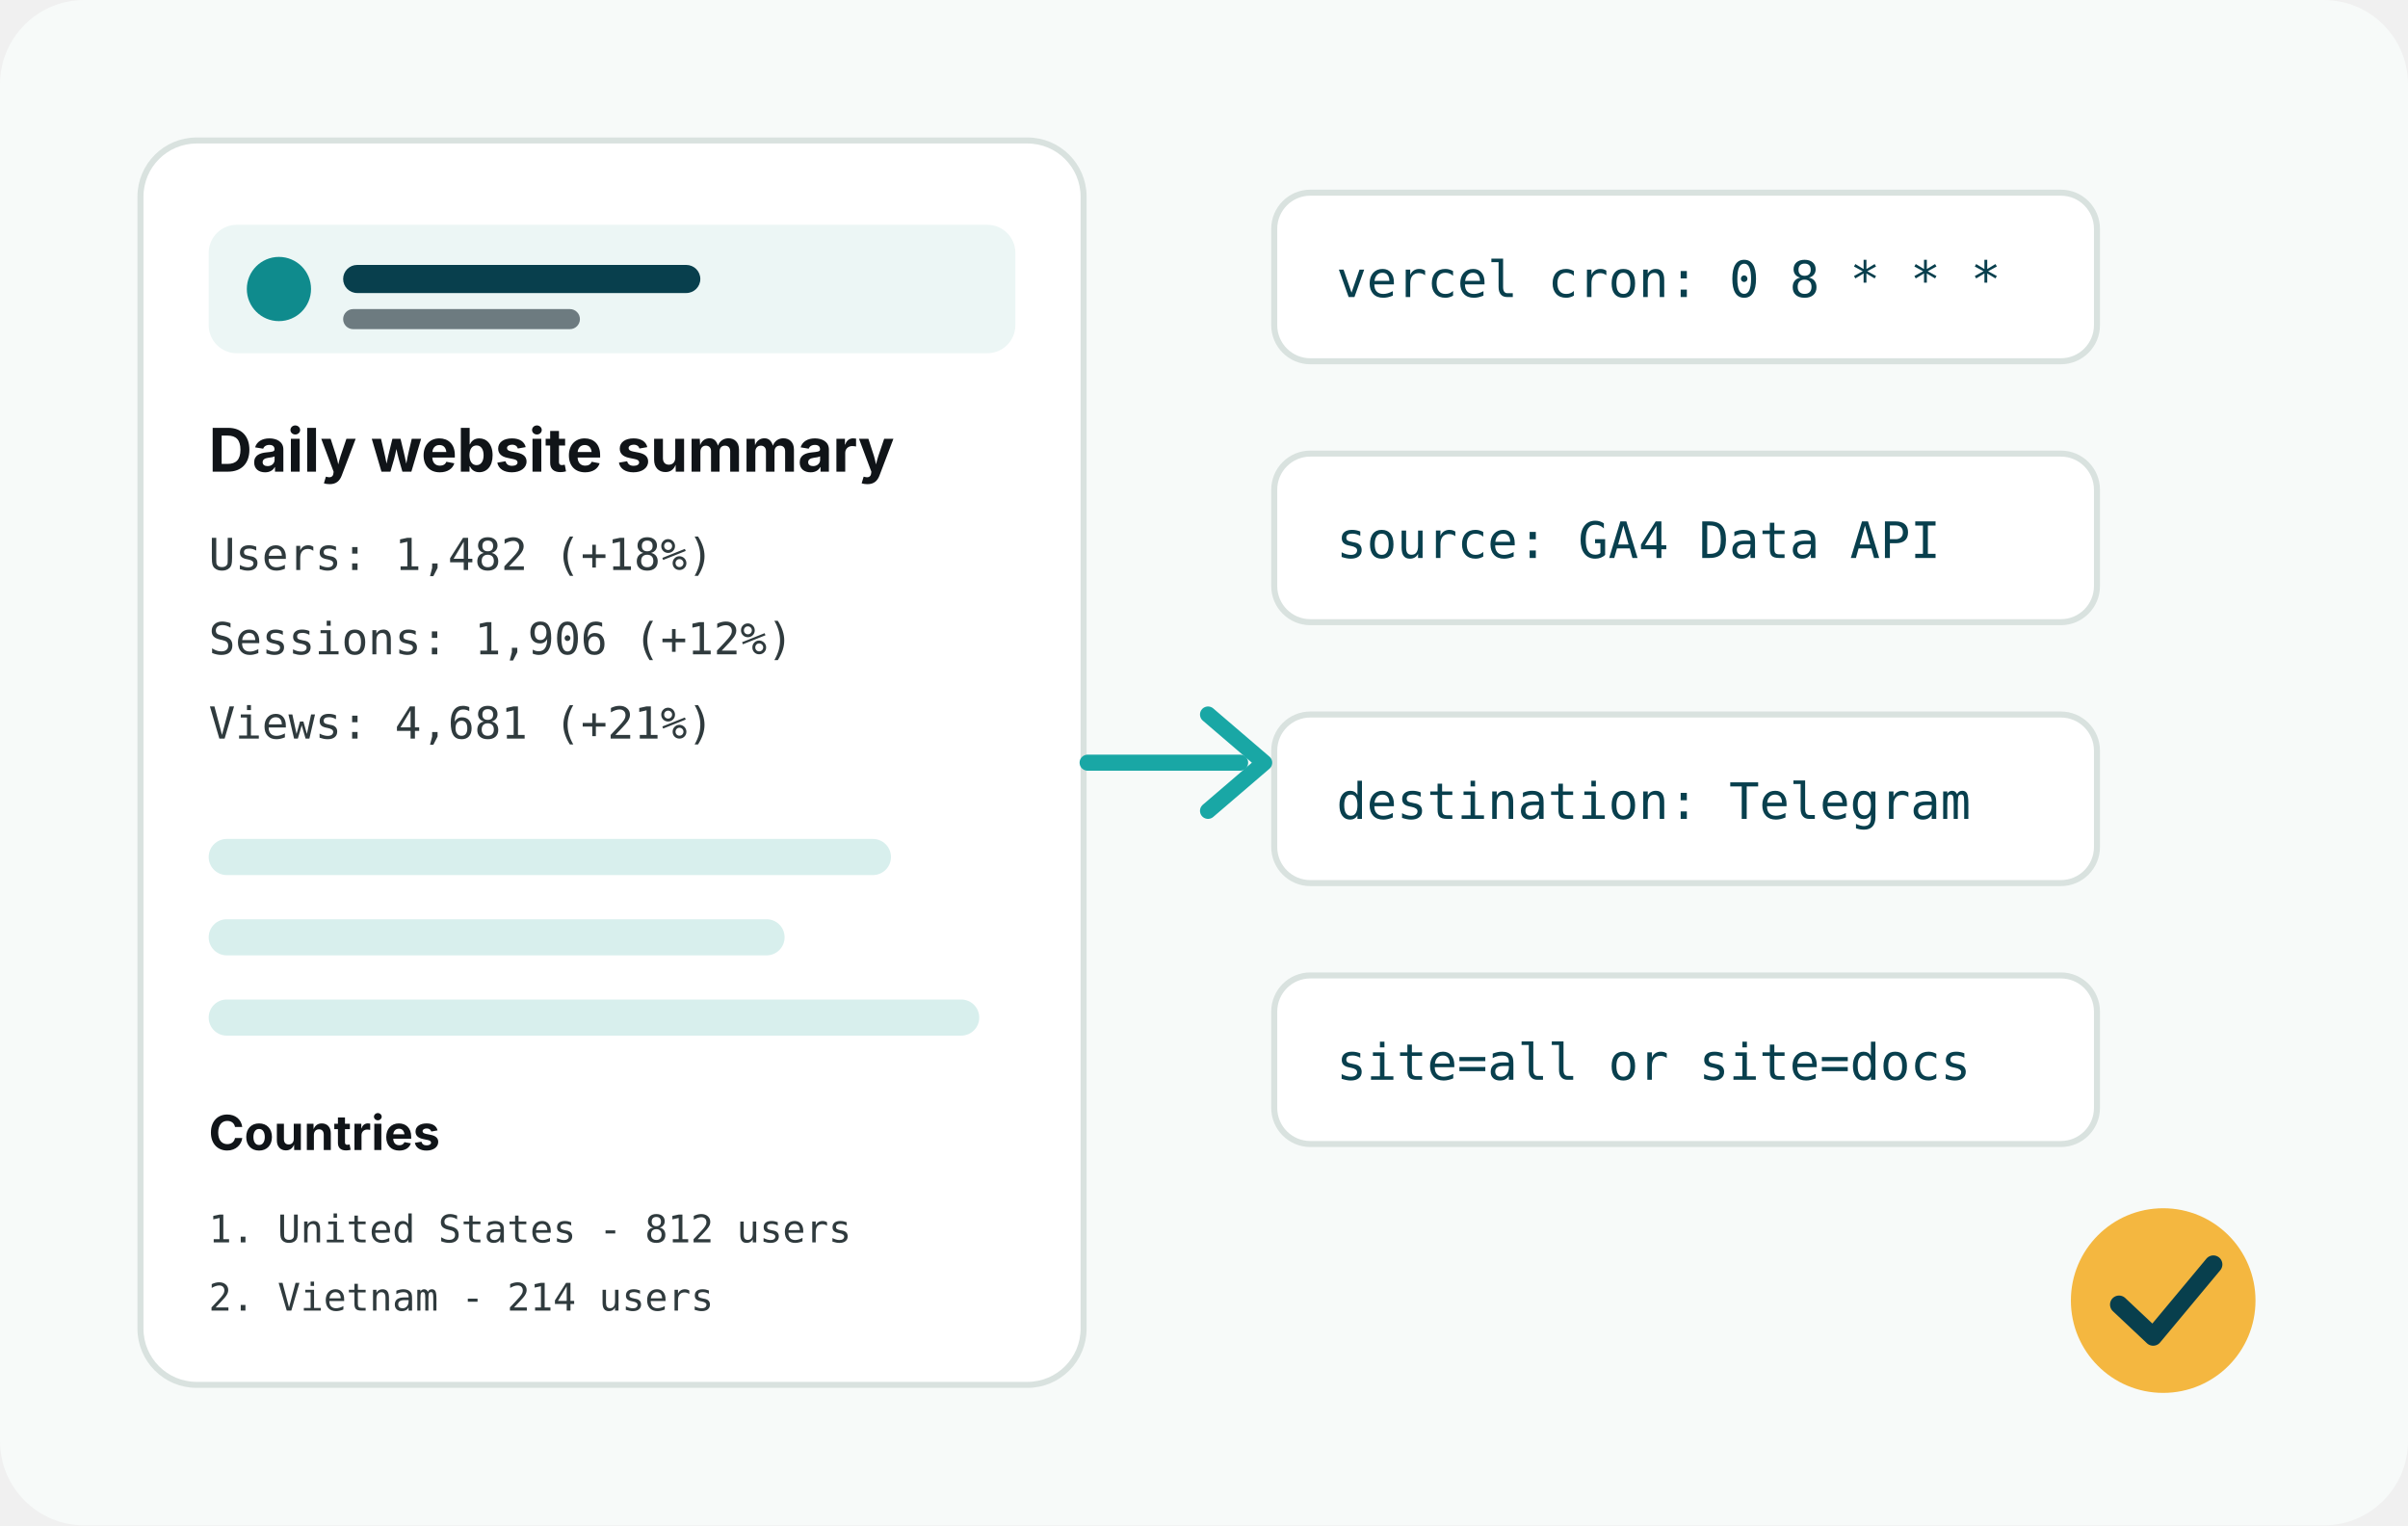
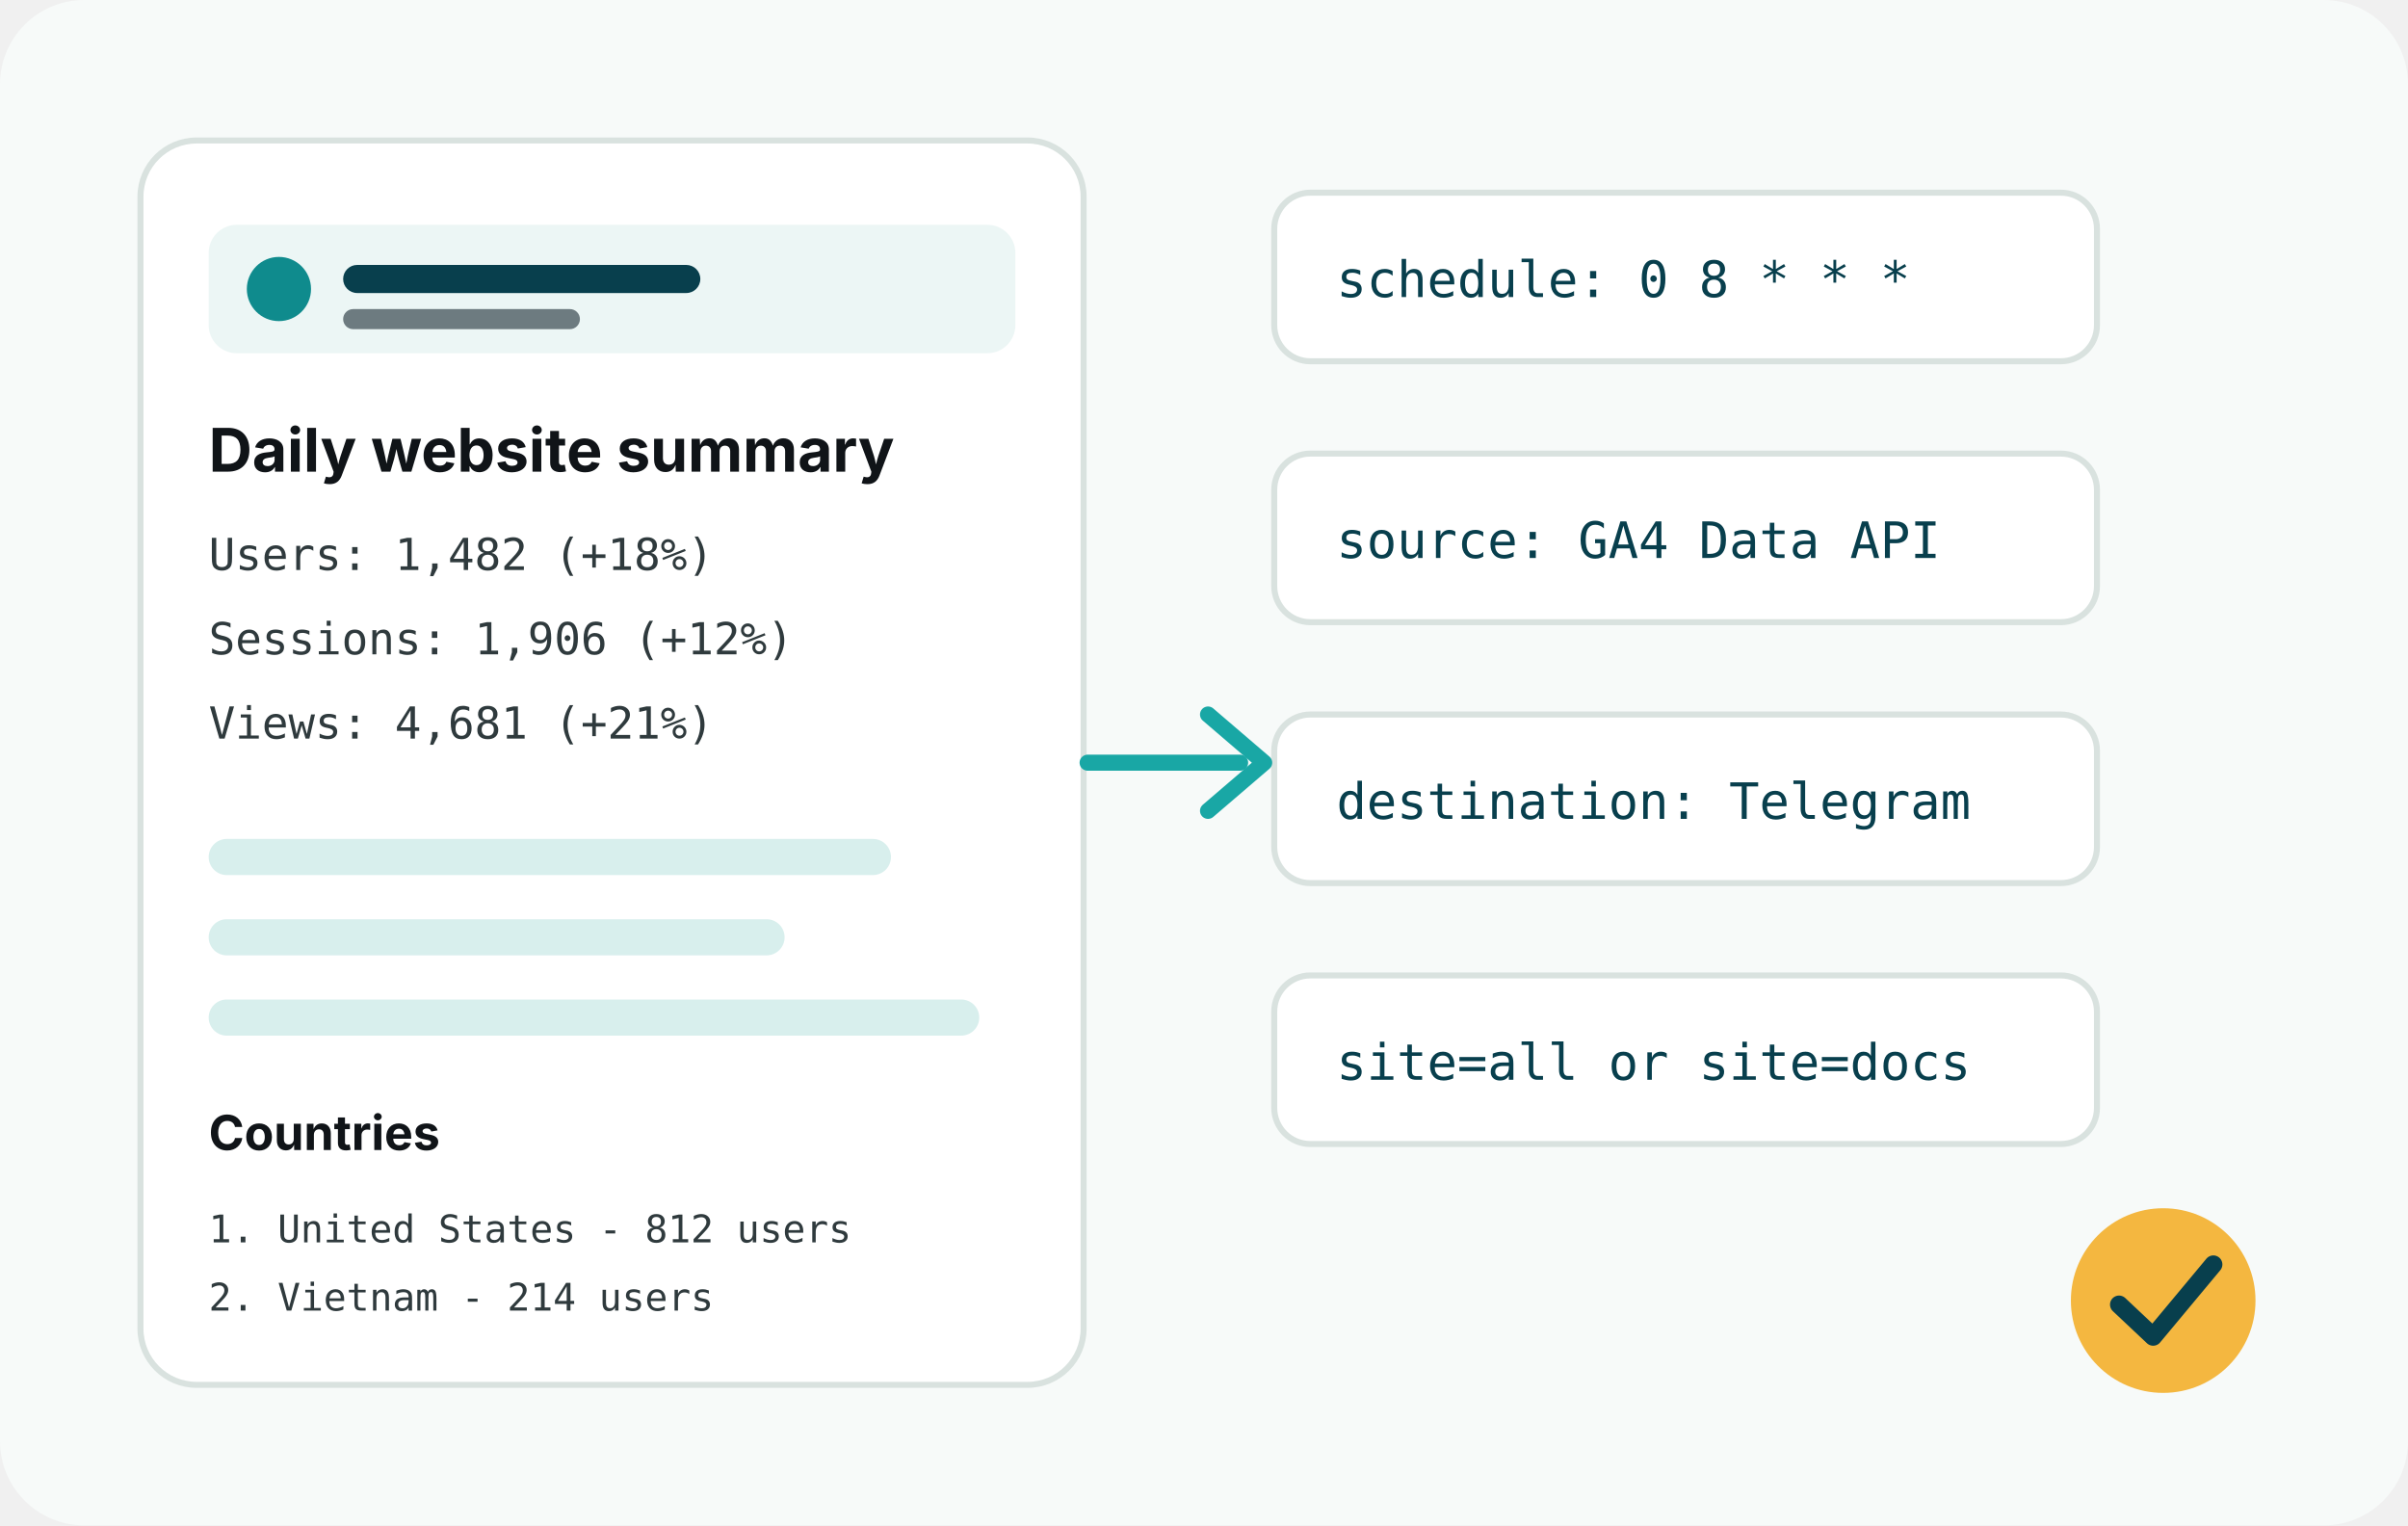
<svg xmlns="http://www.w3.org/2000/svg" viewBox="0 0 1200 760" role="img" aria-labelledby="title desc">
  <rect width="1200" height="760" rx="42" fill="#f7faf9" />
  <rect x="70" y="70" width="470" height="620" rx="28" fill="#ffffff" stroke="#d9e2df" stroke-width="3" />
  <rect x="104" y="112" width="402" height="64" rx="14" fill="#ecf6f5" />
  <circle cx="139" cy="144" r="16" fill="#0f8b8d" />
  <rect x="171" y="132" width="178" height="14" rx="7" fill="#083f4d" />
  <rect x="171" y="154" width="118" height="10" rx="5" fill="#6d7b80" />
  <text x="104" y="235" font-family="ui-sans-serif, -apple-system, BlinkMacSystemFont, Segoe UI, sans-serif" font-size="30" font-weight="700" fill="#101418">Daily website summary</text>
  <text x="104" y="284" font-family="ui-monospace, SFMono-Regular, Menlo, monospace" font-size="22" fill="#2f3a3d">Users: 1,482 (+18%)</text>
  <text x="104" y="326" font-family="ui-monospace, SFMono-Regular, Menlo, monospace" font-size="22" fill="#2f3a3d">Sessions: 1,906 (+12%)</text>
  <text x="104" y="368" font-family="ui-monospace, SFMono-Regular, Menlo, monospace" font-size="22" fill="#2f3a3d">Views: 4,681 (+21%)</text>
  <rect x="104" y="418" width="340" height="18" rx="9" fill="#d8efed" />
  <rect x="104" y="458" width="287" height="18" rx="9" fill="#d8efed" />
  <rect x="104" y="498" width="384" height="18" rx="9" fill="#d8efed" />
  <text x="104" y="573" font-family="ui-sans-serif, -apple-system, BlinkMacSystemFont, Segoe UI, sans-serif" font-size="24" font-weight="700" fill="#101418">Countries</text>
  <text x="104" y="619" font-family="ui-monospace, SFMono-Regular, Menlo, monospace" font-size="19" fill="#2f3a3d">1. United States - 812 users</text>
  <text x="104" y="653" font-family="ui-monospace, SFMono-Regular, Menlo, monospace" font-size="19" fill="#2f3a3d">2. Vietnam - 214 users</text>
  <rect x="635" y="96" width="410" height="84" rx="18" fill="#ffffff" stroke="#d9e2df" stroke-width="3" />
-   <text x="666" y="148" font-family="ui-monospace, SFMono-Regular, Menlo, monospace" font-size="25" fill="#083f4d">vercel cron: 0 8 * * *</text>
+   <text x="666" y="148" font-family="ui-monospace, SFMono-Regular, Menlo, monospace" font-size="25" fill="#083f4d">schedule: 0 8 * * *</text>
  <rect x="635" y="226" width="410" height="84" rx="18" fill="#ffffff" stroke="#d9e2df" stroke-width="3" />
  <text x="666" y="278" font-family="ui-monospace, SFMono-Regular, Menlo, monospace" font-size="25" fill="#083f4d">source: GA4 Data API</text>
  <rect x="635" y="356" width="410" height="84" rx="18" fill="#ffffff" stroke="#d9e2df" stroke-width="3" />
  <text x="666" y="408" font-family="ui-monospace, SFMono-Regular, Menlo, monospace" font-size="25" fill="#083f4d">destination: Telegram</text>
  <rect x="635" y="486" width="410" height="84" rx="18" fill="#ffffff" stroke="#d9e2df" stroke-width="3" />
  <text x="666" y="538" font-family="ui-monospace, SFMono-Regular, Menlo, monospace" font-size="25" fill="#083f4d">site=all or site=docs</text>
  <path d="M542 380h76" stroke="#19a7a5" stroke-width="8" stroke-linecap="round" />
  <path d="M602 356l28 24-28 24" fill="none" stroke="#19a7a5" stroke-width="8" stroke-linecap="round" stroke-linejoin="round" />
  <circle cx="1078" cy="648" r="46" fill="#f4b740" />
  <path d="M1056 650l17 16 30-36" fill="none" stroke="#083f4d" stroke-width="9" stroke-linecap="round" stroke-linejoin="round" />
</svg>
